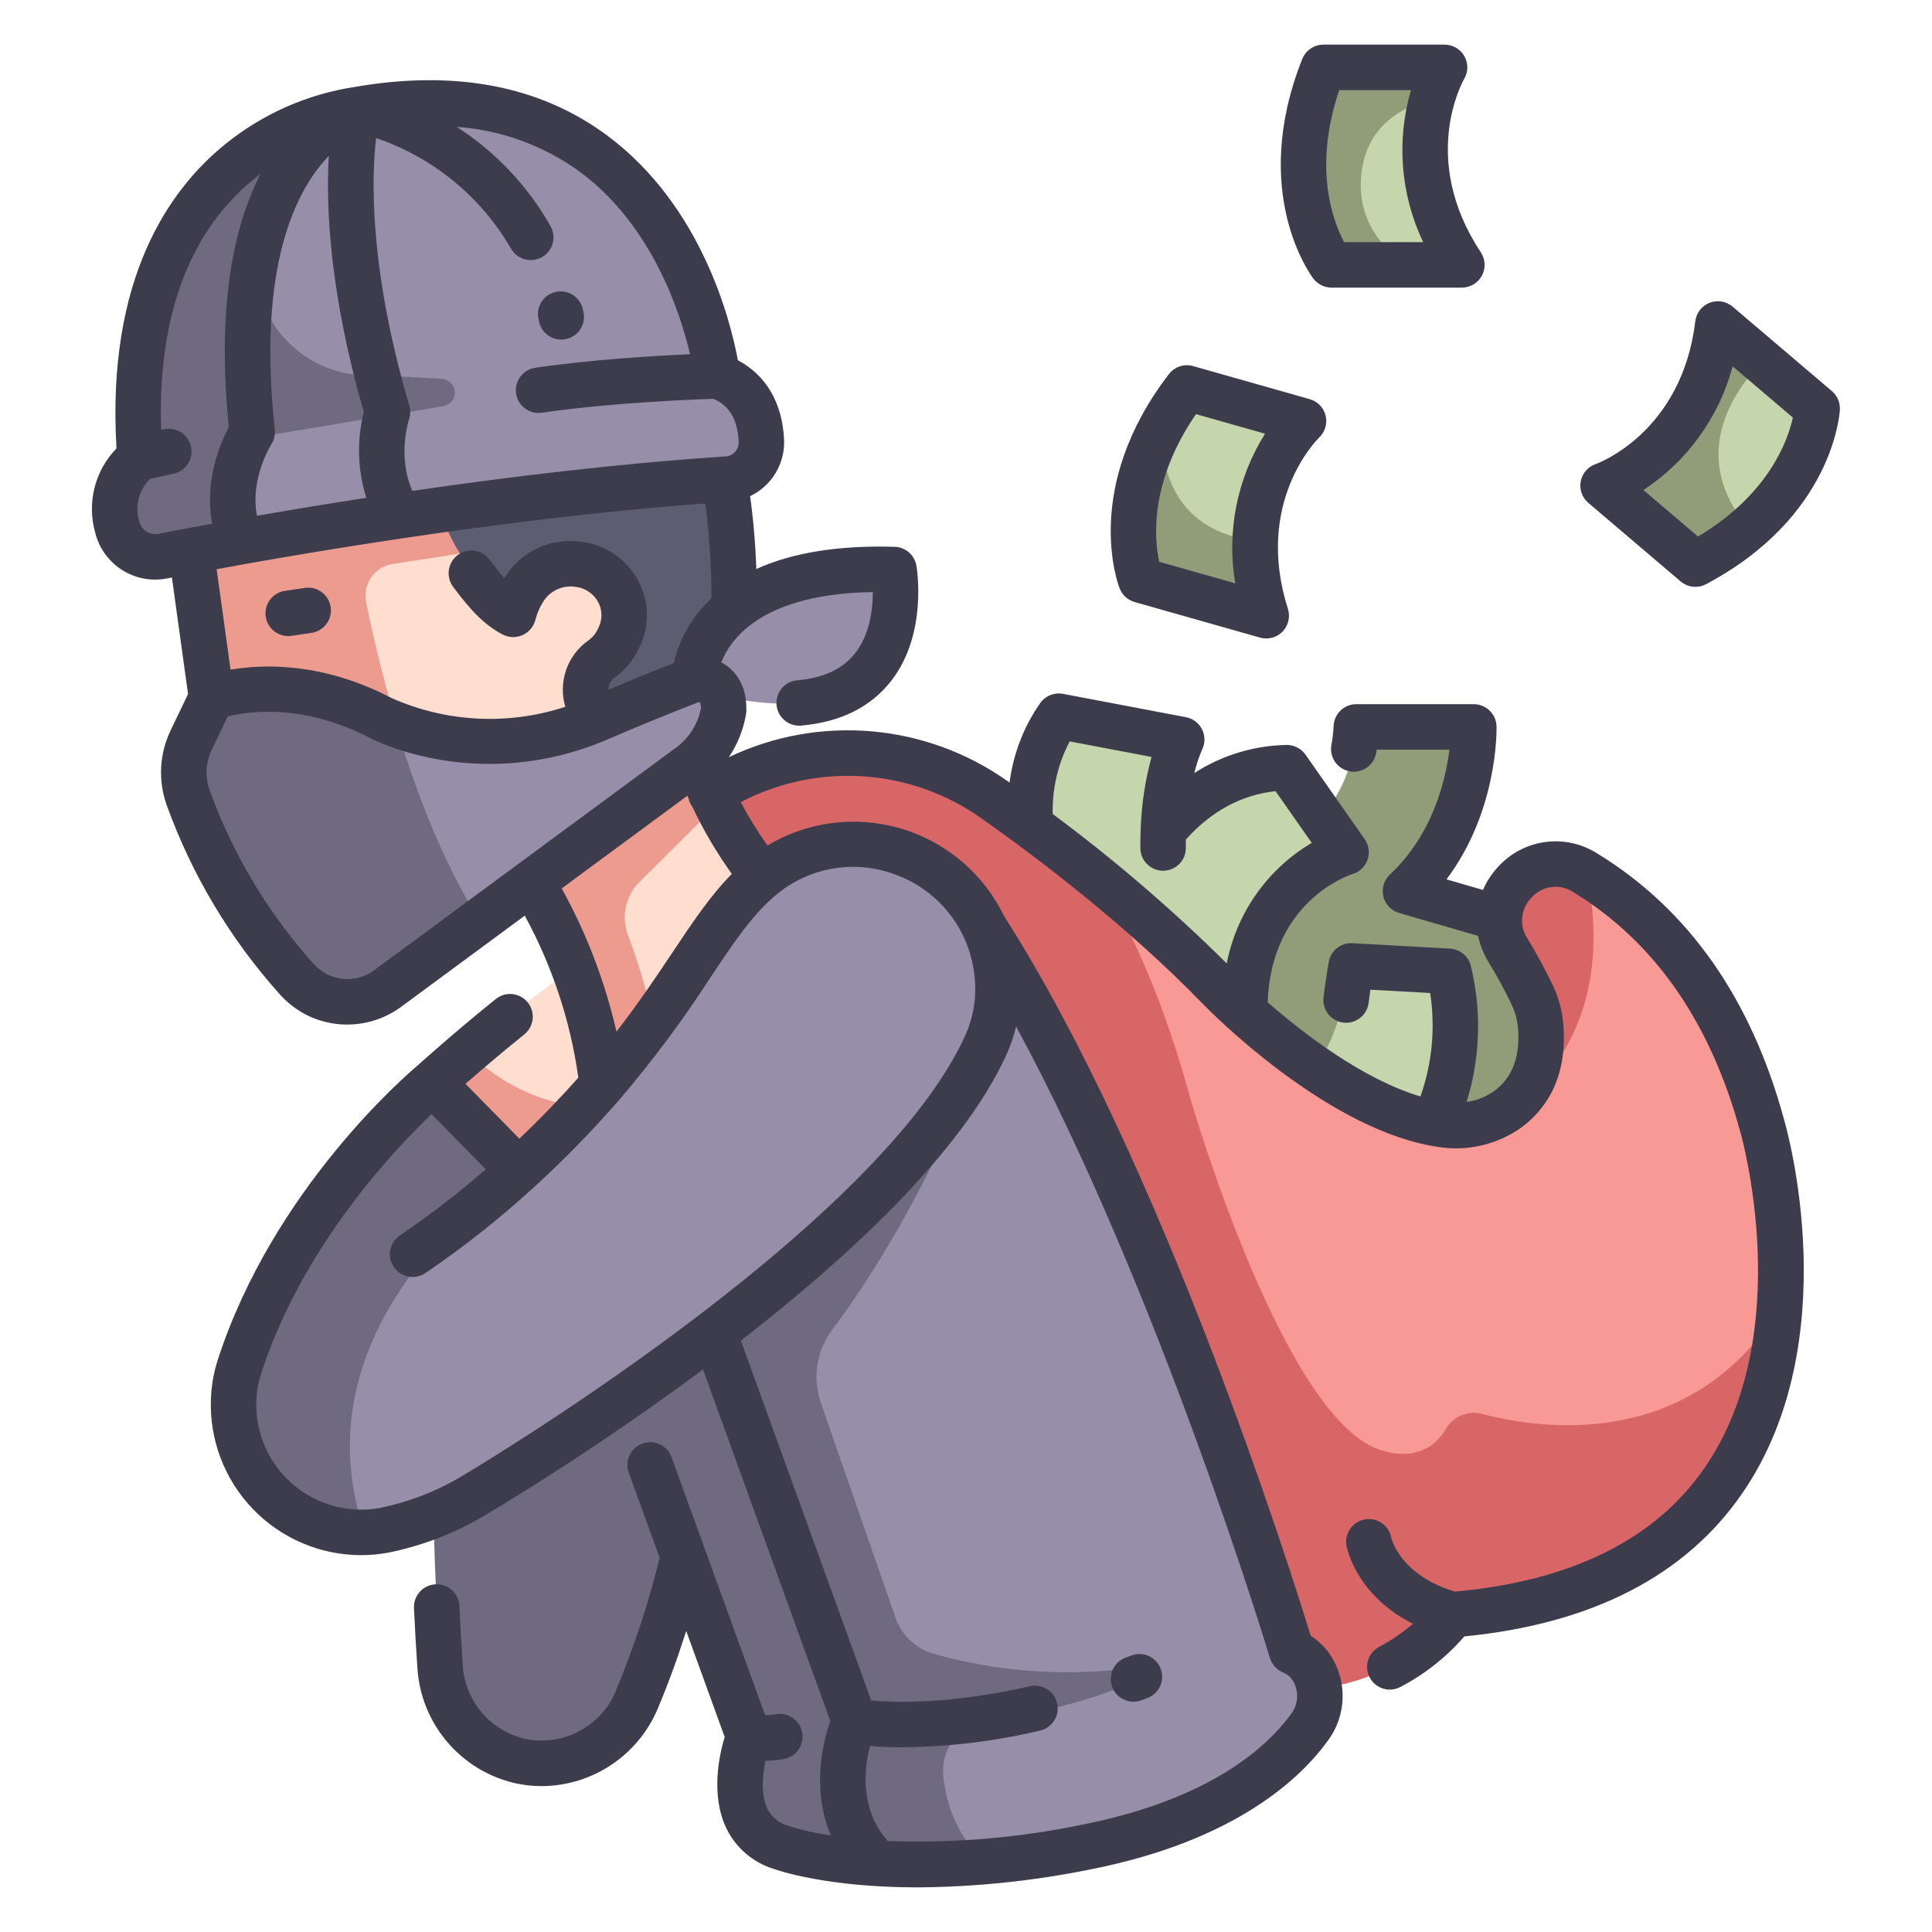
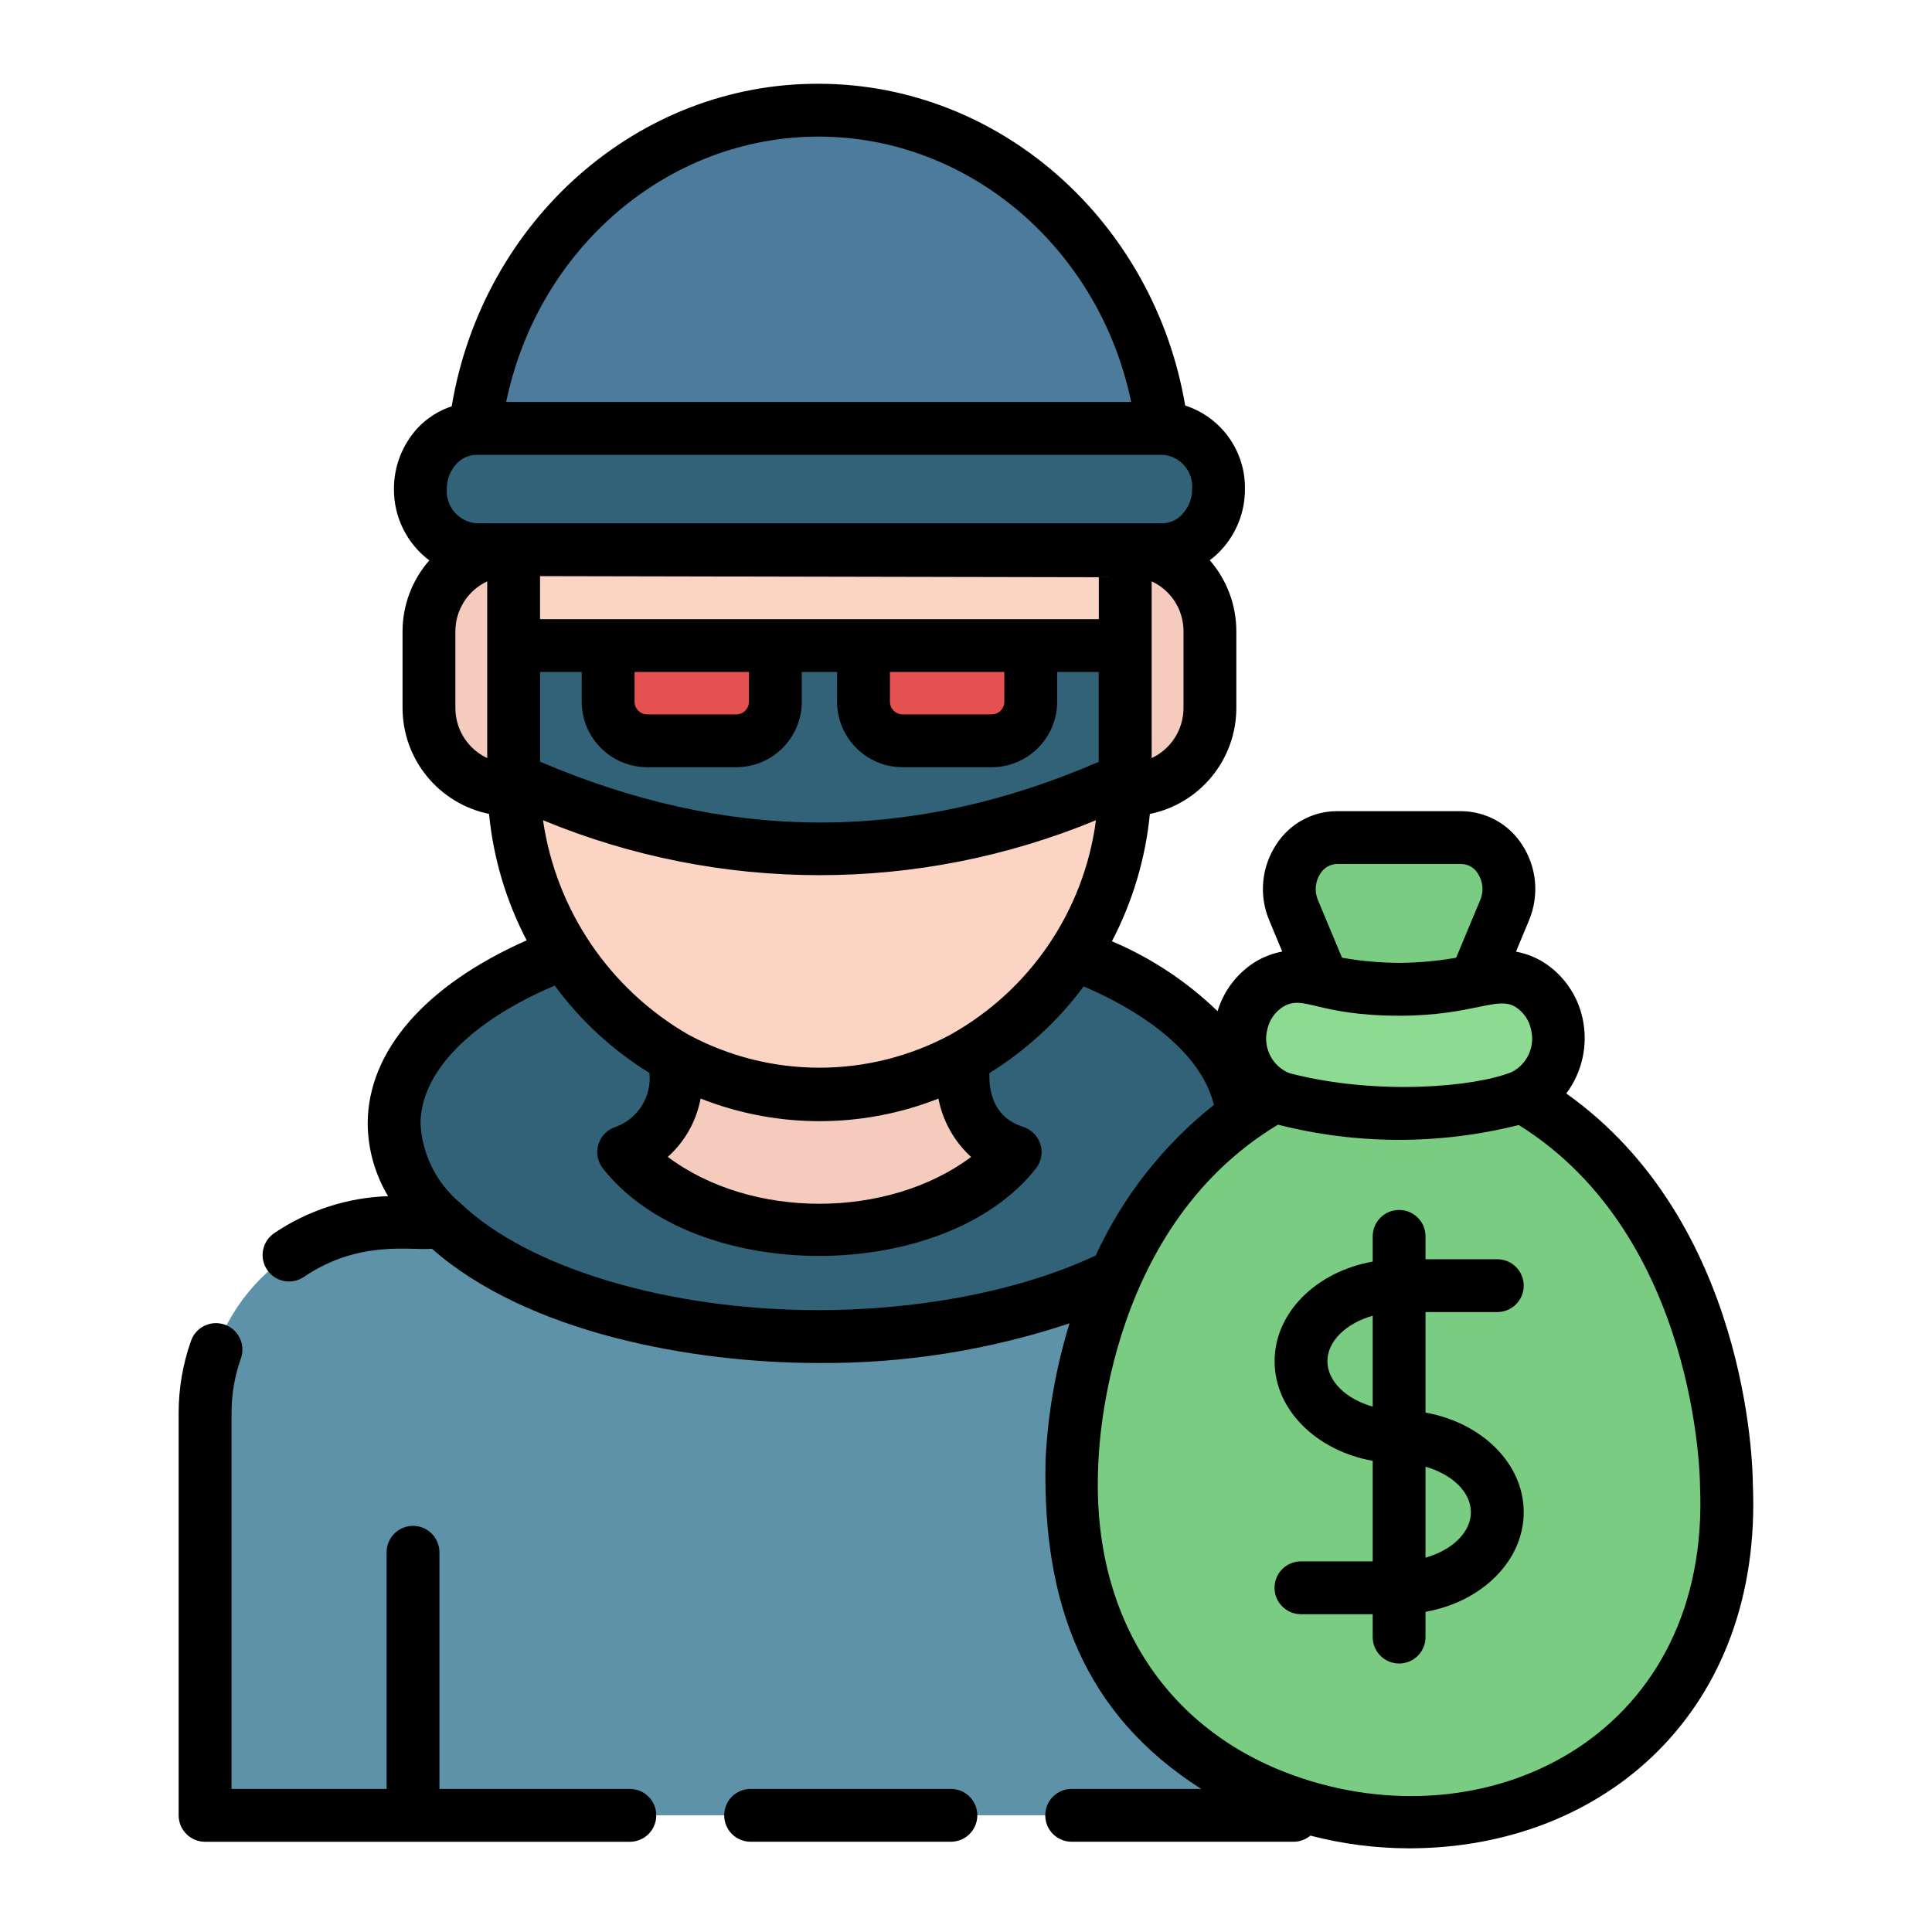
- <svg xmlns="http://www.w3.org/2000/svg" id="icon" height="512" viewBox="0 0 340 340" width="512">
-   <path d="m183.166 155.768s-5.957-17.02 3.165-29.73l21.633 4.109s-8.341 16.941 1.563 43.786z" fill="#c5d6ad" />
-   <path d="m221.394 151.976s16.455-6.118 17.3-24.05h20.674s.422 17.3-12.025 28.9l21.519 6.239s11.814 12.566 12.236 14.344 2.025 23.087 1.012 25.407-27.383 9.072-30.547 8.861-27.848-15.63-27.848-15.63l-16.242-22.116z" fill="#909d78" />
-   <path d="m195.391 164.192s7.36-28.572 31.077-29.093l10.425 14.886s-20.85 6.225-17.462 33.591z" fill="#c5d6ad" />
-   <path d="m227.52 192.206s9.362-7.157 9.311-22.279l18.139 1s5.716 19.243-8.406 35.6z" fill="#c5d6ad" />
-   <path d="m121.929 141.828s.758-.63 2.148-1.576a44.866 44.866 0 0 1 51.027.55c9.314 6.562 25.724 18.881 39.655 33.292 0 0 20.429 21.03 38.736 23.762a15.971 15.971 0 0 0 11.781-2.6c3.361-2.436 6.565-6.876 5.836-14.879a15.811 15.811 0 0 0 -1.5-5.357 88.425 88.425 0 0 0 -4.262-7.837c-5.381-8.833 4.708-19.014 13.545-13.64 12.348 7.512 24.8 20.871 31.225 44.6 0 0 23.3 79.555-54.493 86.008 0 0-11.831 17.208-35.851 12.189.002.005-73.086-86.395-97.847-154.512z" fill="#f99995" />
-   <path d="m232.9 11.856h21.329s-9.4 15.961 3.041 34.76h-22.95s-10.038-13.125-1.42-34.76z" fill="#c5d6ad" />
-   <path d="m298.355 99.275-16.246-13.821s17.5-6.067 20.208-28.446l17.476 14.868s-.859 16.501-21.438 27.399z" fill="#c5d6ad" />
-   <path d="m208.885 68.273 20.515 5.821s-13.4 12.791-6.559 34.27l-22.071-6.264s-6.07-15.363 8.115-33.827z" fill="#c5d6ad" />
-   <path d="m313.138 230.327c-15.668 24.917-41.613 21.3-52.25 18.515a5.69 5.69 0 0 0 -6.363 2.528c-3.918 6.7-11.19 3.919-11.19 3.919-17.291-4.669-33.808-61.814-33.808-61.814-4.623-16.978-10.187-29.426-15.833-38.564-7.2-5.881-13.825-10.752-18.591-14.109a44.864 44.864 0 0 0 -51.026-.55c-1.39.946-2.148 1.576-2.148 1.576 24.761 68.117 97.849 154.517 97.849 154.517 24.02 5.019 35.851-12.189 35.851-12.189 44.224-3.668 55.771-30.956 57.509-53.829z" fill="#d86667" />
-   <path d="m76.113 257.8s.165 18.3 1.345 35.551a18.09 18.09 0 0 0 13.723 16.481c.135.032.272.063.409.092a18.189 18.189 0 0 0 20.51-10.859c4.654-11.044 11.256-30.911 13.519-58.587l-7.156-10.336z" fill="#6f6a7f" />
-   <path d="m108.363 241.106 23.408 64.511s-5.928 15.545 5.579 19.454c0 0 18.481 6.9 53.7 0 24.549-4.81 35.206-15.247 39.409-21.129a9.133 9.133 0 0 0 -.055-11.009 7.549 7.549 0 0 0 -3.088-2.311s-24.244-80.881-54.175-127.555z" fill="#978faa" />
-   <path d="m76.113 190.528s15.165-13.728 27.587-22.015l14.765 25.987-27.187 19.089z" fill="#ed9b8e" />
-   <path d="m91.278 150.954s14.7 21.676 14.948 45.1l34.334-34.132s-15.593-15.635-19.972-34.859z" fill="#ffddcf" />
-   <path d="m196.582 293.839a86.327 86.327 0 0 1 -32.281-2.8 10.077 10.077 0 0 1 -6.723-6.381l-13.136-37.825a13.81 13.81 0 0 1 2.016-12.813c16.3-21.756 26.353-48.667 26.353-48.667l-13.619-2.91-4.413 2.747-46.416 55.918 23.408 64.511s-5.928 15.545 5.579 19.454c0 0 12.238 4.568 35.771 2.553a24 24 0 0 1 -7.095-15.07 8.94 8.94 0 0 1 7.92-9.872 100.447 100.447 0 0 0 23.364-5.75 1.6 1.6 0 0 0 -.728-3.095z" fill="#6f6a7f" />
-   <path d="m82.161 185.238c5.535 4.61 15.809 13.24 34.465 7.98l.726-.51-13.714-24.259a209.164 209.164 0 0 0 -21.477 16.789z" fill="#ffddcf" />
-   <path d="m126.129 141.731a62.056 62.056 0 0 1 -5.541-14.673l-29.31 23.9s14.7 21.676 14.948 45.1l10.018-9.958a110.273 110.273 0 0 0 -5.735-21.542 8.824 8.824 0 0 1 2.058-9.378z" fill="#ed9b8e" />
-   <path d="m32.729 90.356 4.49 32.427-3.581 7.474a13.189 13.189 0 0 0 -.532 10.087 97.257 97.257 0 0 0 19.277 32.138 11.952 11.952 0 0 0 15.88 1.453l50.64-39.373a15.237 15.237 0 0 0 6.522-10.135l1.318-7.908c.071-.428.124-.855.159-1.288.3-3.709 1.8-20.835-2.2-36.6z" fill="#ffddcf" />
-   <path d="m69.1 99.257 57.856-8.963a85.542 85.542 0 0 0 -2.05-11.662l-91.979 11.724 4.49 32.427-3.582 7.474a13.189 13.189 0 0 0 -.531 10.087 97.258 97.258 0 0 0 19.276 32.138 11.953 11.953 0 0 0 15.881 1.453l15.862-12.335c-11.383-18.285-17.576-44.2-19.9-55.643a5.643 5.643 0 0 1 4.677-6.7z" fill="#ed9b8e" />
-   <path d="m76 84.933a40.122 40.122 0 0 0 14.342 23.183 15.066 15.066 0 0 1 1.968-4.521c4.327-6.722 14.853-5.516 17.182 2.131a8.916 8.916 0 0 1 -.517 6.365 9.217 9.217 0 0 1 -2.975 3.759l-.086.062a6.586 6.586 0 0 0 -1.732 9.1l10.209 14.907 6.431-4.743a15.237 15.237 0 0 0 6.523-10.135l1.318-7.908c.071-.429.124-.855.158-1.288.3-3.709 1.441-21.449-2.555-37.213z" fill="#5d5d72" />
-   <path d="m28.623 97.871c14.89-2.871 59.087-10.927 99.325-13.551a6.463 6.463 0 0 0 6.048-6.7c-.18-4.208-1.742-9.324-7.741-11.456 0 0-5.882-48.547-51.351-48.057 0 0-15.335 1.481-20.132 3.245-12.183 4.483-33.303 18.208-30.148 59.228a11.344 11.344 0 0 0 -4 12.145 6.9 6.9 0 0 0 7.999 5.146z" fill="#978faa" />
-   <path d="m105.593 126.355a47.292 47.292 0 0 1 -38.568 0c-16.7-8.7-29.806-3.572-29.806-3.572l-3.581 7.474a13.189 13.189 0 0 0 -.532 10.087 97.247 97.247 0 0 0 19.277 32.138 11.952 11.952 0 0 0 15.88 1.453l52.562-38.759a15.237 15.237 0 0 0 6.523-10.135l1.318-7.908v-.018c-6.826 2.541-14.894 5.696-23.073 9.24z" fill="#978faa" />
-   <path d="m67.025 126.355c-16.7-8.7-29.806-3.572-29.806-3.572l-3.581 7.474a13.189 13.189 0 0 0 -.532 10.087 97.247 97.247 0 0 0 19.277 32.138 11.952 11.952 0 0 0 15.88 1.453l16.133-11.9c-6.535-10.351-11.378-23.232-14.777-34.564a26.307 26.307 0 0 1 -2.594-1.116z" fill="#6f6a7f" />
-   <path d="m133.262 155.056c-10.762 9.531-15.251 26.421-41.984 50.915l-15.165-15.443s-24.348 20.228-33.995 50.051a21.338 21.338 0 0 0 -.989 5.442c0 .071-.007.142-.011.214a22.469 22.469 0 0 0 26.51 23.065 49.8 49.8 0 0 0 15.327-5.859s73.707-43.244 90.393-79.2a23.969 23.969 0 0 0 2.145-12.729c-.013-.113-.026-.226-.039-.341a25.42 25.42 0 0 0 -42.192-16.115z" fill="#978faa" />
-   <path d="m91.278 205.971-15.165-15.443s-24.348 20.228-33.995 50.051a21.338 21.338 0 0 0 -.989 5.442c0 .071-.007.142-.011.214a22.477 22.477 0 0 0 23.076 23.43c-13.094-37.847 27.084-63.694 27.084-63.694z" fill="#6f6a7f" />
-   <path d="m265.276 195.259s20.14-10.9 13.987-41.484c-.122-.076-.244-.154-.366-.229-8.837-5.374-18.926 4.807-13.545 13.64a88.425 88.425 0 0 1 4.262 7.837 15.811 15.811 0 0 1 1.5 5.357c.727 8.003-2.477 12.443-5.838 14.879z" fill="#d86667" />
-   <path d="m220.926 95.212c-14.026-1.832-16.634-12.207-16.492-20.131-8.3 15.285-3.664 27.022-3.664 27.022l22.075 6.261a38.86 38.86 0 0 1 -1.919-13.152z" fill="#909d78" />
-   <path d="m239.473 32.688c0-10.2 7.178-13.916 12.565-15.266a25.67 25.67 0 0 1 2.186-5.566h-21.324c-8.613 21.635 1.425 34.76 1.425 34.76h12.949c-4.328-3.249-7.801-7.757-7.801-13.928z" fill="#909d78" />
-   <path d="m307.722 92.914c-10.715-12.554-2.68-24.042 2.38-29.283l-7.785-6.623c-2.706 22.379-20.208 28.446-20.208 28.446l16.246 13.821a49.45 49.45 0 0 0 9.367-6.361z" fill="#909d78" />
-   <path d="m41.093 95.312c-1.777-13.574 3.58-18.271 3.58-18.271l33.362-5.57a2.412 2.412 0 0 0 -.237-4.786c-4.624-.326-9.215-.516-13.46-.617a19.85 19.85 0 0 1 -18.8-24.693 48.933 48.933 0 0 1 10.28-20.357c-.389.111-.741.223-1.05.336-12.179 4.481-33.3 18.206-30.144 59.226a11.344 11.344 0 0 0 -4 12.145 6.9 6.9 0 0 0 8 5.146c3.035-.585 7.3-1.388 12.491-2.314-.009-.082-.015-.164-.022-.245z" fill="#6f6a7f" />
-   <path d="m122.2 119.814s-.1-21.084 35.134-19.589c0 0 5.5 31.145-31.972 21.875z" fill="#978faa" />
-   <g fill="#3d3c4c">
-     <path d="m234.32 50.616h22.946a4 4 0 0 0 3.336-6.208c-10.825-16.355-3.248-29.97-2.931-30.522a4 4 0 0 0 -3.446-6.03h-21.331a4 4 0 0 0 -3.716 2.52c-9.344 23.473 1.5 38.06 1.965 38.67a4 4 0 0 0 3.177 1.57zm1.362-34.76h12.63a37.615 37.615 0 0 0 2.143 26.76h-13.913c-1.893-3.542-5.542-12.934-.86-26.76z" />
-     <path d="m279.518 88.5 16.246 13.821a4 4 0 0 0 4.464.488c22.327-11.824 23.52-29.96 23.559-30.726a4 4 0 0 0 -1.4-3.255l-17.479-14.867a4 4 0 0 0 -6.562 2.567c-2.354 19.472-16.946 24.931-17.546 25.147a4 4 0 0 0 -1.281 6.826zm25.394-24.033 10.6 9.015c-.856 3.957-4.159 13.446-16.685 20.939l-9.619-8.183a37.618 37.618 0 0 0 15.704-21.77z" />
-     <path d="m199.679 105.951 22.074 6.261a4 4 0 0 0 4.9-5.061c-5.949-18.688 5.055-29.719 5.51-30.164a4 4 0 0 0 -1.67-6.741l-20.519-5.821a4 4 0 0 0 -4.264 1.411c-15.395 20.032-8.944 37.024-8.662 37.738a4 4 0 0 0 2.631 2.377zm10.8-33.069 12.15 3.447a37.609 37.609 0 0 0 -5.241 26.329l-13.388-3.797c-.855-3.924-1.8-13.955 6.475-25.979z" />
-     <path d="m16.74 93.681a10.875 10.875 0 0 0 12.641 8.119l.872-.168 2.84 20.508-3.063 6.39a17.09 17.09 0 0 0 -.7 13.143 101.326 101.326 0 0 0 20.1 33.516 15.786 15.786 0 0 0 11.67 5.117 16.038 16.038 0 0 0 9.538-3.152l21.712-16.011a83.7 83.7 0 0 1 9.43 28.5c-3 3.387-6.409 6.96-10.382 10.742l-9.478-9.653c2.464-2.15 6.167-5.321 10.314-8.669a4 4 0 1 0 -5.025-6.224c-7.365 5.945-13.183 11.184-13.73 11.679-1.7 1.423-25.426 21.715-35.167 51.829a25.342 25.342 0 0 0 -1.177 6.454l-.013.247a26.492 26.492 0 0 0 26.378 27.636 26.548 26.548 0 0 0 4.862-.45 54.227 54.227 0 0 0 16.619-6.342c1.477-.867 19.053-11.251 38.739-25.89l22.4 61.873c-1.215 3.453-3.42 11.853.111 20.134a45.975 45.975 0 0 1 -7.485-1.685l-.113-.041a5.692 5.692 0 0 1 -3.6-3.013c-1.161-2.452-.856-5.872-.319-8.41a20.739 20.739 0 0 0 3.2-.3 4 4 0 1 0 -1.369-7.882 12.851 12.851 0 0 1 -1.888.184l-10.626-29.284-.014-.039-5.817-16.031a4 4 0 1 0 -7.519 2.728l5.411 14.914a161.935 161.935 0 0 1 -7.682 23.363 14.167 14.167 0 0 1 -15.979 8.5l-.34-.077a14.169 14.169 0 0 1 -10.648-12.86c-.22-3.217-.421-6.736-.6-10.459a4 4 0 0 0 -7.991.38c.18 3.779.384 7.354.609 10.625a22.224 22.224 0 0 0 16.8 20.1l.476.107a21.65 21.65 0 0 0 4.609.5 22.278 22.278 0 0 0 20.437-13.707c1.807-4.287 3.467-8.841 4.978-13.606l6.77 18.66c-.932 3.078-2.507 10.111.256 15.986a13.72 13.72 0 0 0 8.224 7.184c.963.349 9.582 3.3 25.43 3.3a158.209 158.209 0 0 0 30.379-3.146c25.952-5.085 37.388-16.423 41.9-22.729a13.141 13.141 0 0 0 -.2-15.846 11.722 11.722 0 0 0 -2.862-2.567c-3.669-11.953-26.139-83.113-53.967-126.664a29.441 29.441 0 0 0 -41.63-12.4 69.765 69.765 0 0 1 -4.7-7.631 40.684 40.684 0 0 1 42.441 2.91c8.634 6.082 25.191 18.431 39.09 32.809.851.876 20.576 20.986 39.563 24.674.047.011.094.016.141.025.437.083.874.167 1.31.232a19.864 19.864 0 0 0 14.72-3.314c3.918-2.841 8.395-8.352 7.471-18.479a19.7 19.7 0 0 0 -1.87-6.716 92.31 92.31 0 0 0 -4.457-8.2 5.709 5.709 0 0 1 .88-7.265 5.634 5.634 0 0 1 7.169-.875c14.31 8.7 24.216 22.911 29.466 42.308.1.35 10.05 35.226-6.24 58.957-8.7 12.673-23.51 20.021-44.009 21.866-9.543-2.878-11.126-9.158-11.212-9.538a4 4 0 0 0 -7.858 1.5c.075.408 1.722 8.681 11.683 13.7a30.938 30.938 0 0 1 -5.883 4.021 4 4 0 1 0 3.714 7.085 38.423 38.423 0 0 0 11.218-8.881c22.507-2.213 38.967-10.7 48.943-25.228 18.416-26.829 7.784-64.158 7.344-65.654-5.781-21.364-16.886-37.168-33.007-46.974a13.639 13.639 0 0 0 -16.986 2.055 14.233 14.233 0 0 0 -3.013 4.433l-6.416-1.861c9.044-12.037 8.822-26.246 8.8-26.928a4 4 0 0 0 -4-3.9h-20.671a4 4 0 0 0 -4 3.814 23.916 23.916 0 0 1 -.384 3.331 4 4 0 0 0 7.864 1.476c.038-.206.075-.413.109-.621h12.8c-.666 5.306-2.913 14.928-10.474 21.976a4 4 0 0 0 1.613 6.768l13.909 4.033a14.221 14.221 0 0 0 1.8 4.564 83.83 83.83 0 0 1 4.071 7.48 11.739 11.739 0 0 1 1.125 4c.467 5.124-.946 8.918-4.2 11.276a10.846 10.846 0 0 1 -4.828 1.9 44.778 44.778 0 0 0 .7-24.123 4 4 0 0 0 -3.613-2.855l-17.184-.958a4 4 0 0 0 -4.158 3.282c-.021.114-.512 2.847-.921 6.2a4 4 0 1 0 7.941.966c.1-.8.2-1.566.3-2.264l10.523.583a37.492 37.492 0 0 1 -1.71 18.205c-10.184-3.03-20.717-11.185-26.893-16.579.676-17.89 14.375-22.383 14.953-22.564a4 4 0 0 0 2.132-6.127l-10.422-14.888a4.028 4.028 0 0 0 -3.364-1.7 31 31 0 0 0 -16.205 4.946 26.508 26.508 0 0 1 1.377-4.132 4 4 0 0 0 -2.843-5.7l-21.633-4.109a4 4 0 0 0 -4 1.6 31.4 31.4 0 0 0 -5.411 14.012c-.085-.059-.18-.128-.263-.186a48.667 48.667 0 0 0 -49.144-4.277 19.242 19.242 0 0 0 3.03-7.556 4.07 4.07 0 0 0 .053-.528c.129-3.966-1.433-6.243-2.766-7.454a7.988 7.988 0 0 0 -1.634-1.148c1.741-4.441 7.515-12.065 26.66-12.372 0 2.963-.5 7.353-3.031 10.65-2.2 2.868-5.56 4.462-10.272 4.874a4 4 0 0 0 .343 7.985q.177 0 .354-.015c6.974-.61 12.331-3.293 15.923-7.974 6.356-8.286 4.43-19.706 4.346-20.188a4 4 0 0 0 -3.823-3.3c-9.833-.292-17.973 1.025-24.341 3.905q-.021-.59-.049-1.193-.041-.914-.094-1.815c-.016-.273-.031-.545-.048-.822q-.042-.653-.09-1.3c-.016-.217-.034-.436-.052-.655q-.082-1.044-.18-2.072-.044-.448-.09-.9c-.037-.36-.074-.72-.115-1.077q-.1-.9-.218-1.813c-.03-.236-.063-.469-.095-.7-.021-.156-.042-.312-.064-.468a10.5 10.5 0 0 0 5.982-9.86c-.279-6.509-3.142-11.416-8.133-14.061-1.266-6.843-6.309-27.164-23.007-39.556-11.777-8.74-26.724-11.61-44.437-8.536a47.506 47.506 0 0 0 -22.77 10.064c-9.786 7.9-20.926 23.566-19.14 53.543a15.271 15.271 0 0 0 -3.761 14.769zm171.511 36.793 14.4 2.735a55.521 55.521 0 0 0 -1.906 12.589c0 .052 0 .1-.006.155-.042 1.073-.068 2.175-.052 3.335a4 4 0 0 0 4 3.947h.053a4 4 0 0 0 3.948-4.052c-.007-.491 0-.962 0-1.434 4.51-5.018 9.809-7.875 15.788-8.517l6.371 9.1a31.678 31.678 0 0 0 -14.962 21.215 284.73 284.73 0 0 0 -30.627-26.3 26.024 26.024 0 0 1 2.993-12.773zm-140.518-52.245a4 4 0 0 0 .633-2.63c-3.177-29.037 3.856-42.313 9.5-48.165-.52 8.854.087 23.975 6.157 45.082a27.706 27.706 0 0 0 .441 15.09c-7.024 1.085-13.523 2.165-19.243 3.16-1.268-6.532 2.479-12.484 2.512-12.537zm-4.453 21 .049-.009c7.72-1.368 17.135-2.945 27.512-4.492.1-.01.191-.025.287-.042 16.272-2.42 34.872-4.756 52.982-6.086.01.072.021.143.031.216.035.257.071.515.1.771q.1.814.2 1.645c.039.347.074.691.109 1.035q.043.411.082.827.088.926.16 1.835c.02.248.04.5.059.746.028.388.054.771.078 1.152.022.337.041.676.06 1.016q.04.72.072 1.42.03.66.054 1.326c.011.307.02.609.029.908q.027.942.042 1.9c.01.673.015 1.317.016 1.938-.051.047-.106.091-.156.139a22.127 22.127 0 0 0 -6.475 11.227c-3.985 1.562-7.839 3.129-11.514 4.685a2.683 2.683 0 0 1 1.151-2.191l.145-.1a13.227 13.227 0 0 0 4.275-5.378 12.846 12.846 0 0 0 .683-9.146 13.163 13.163 0 0 0 -10.935-9.227 13.577 13.577 0 0 0 -13.437 6.1c-.061.1-.122.192-.18.287-.732-.816-1.571-1.855-2.579-3.209a4 4 0 1 0 -6.416 4.778c3.39 4.553 5.663 6.739 8.683 8.357a4.022 4.022 0 0 0 5.794-2.666 11.384 11.384 0 0 1 1.425-3.217 5.671 5.671 0 0 1 5.608-2.5 5.176 5.176 0 0 1 4.385 3.634 5.022 5.022 0 0 1 -.351 3.587 5.274 5.274 0 0 1 -1.711 2.174 10.58 10.58 0 0 0 -4.111 11.714 42.544 42.544 0 0 1 -30.614-1.558c-12.088-6.3-22.519-5.963-28.3-4.974l-2.447-17.676q2.43-.461 5.155-.945zm22.609 71.485a7.92 7.92 0 0 1 -10.56-.938 92.992 92.992 0 0 1 -18.45-30.762 9.135 9.135 0 0 1 .366-7.03l2.824-5.894c3.525-.9 13.2-2.395 25.091 3.8.778.409 19.2 9.864 41.734.25.017-.008.035-.013.052-.021.079-.034.158-.063.238-.1 4.92-2.132 10.222-4.3 15.771-6.459a.971.971 0 0 1 .225.05 2.156 2.156 0 0 1 .173 1.041 11.284 11.284 0 0 1 -4.761 7.2c-.047.032-.095.065-.141.1zm32.964-14.367 22.117-16.309c.075.173.149.346.225.517a3.939 3.939 0 0 0 .5 1.207c.032.05.074.088.107.135a76.952 76.952 0 0 0 6.986 11.9c-3.771 3.817-6.883 8.476-10.407 13.762-2.79 4.185-5.9 8.834-9.89 13.991a97.342 97.342 0 0 0 -9.638-25.202zm126.977 137.989a3.555 3.555 0 0 1 1.462 1.111 5.13 5.13 0 0 1 -.086 6.169c-3.816 5.339-13.687 14.976-36.925 19.53a142.762 142.762 0 0 1 -34.063 2.846c-5.024-5.789-4.121-12.909-3.1-16.716 1.469.121 3.377.22 5.708.22a109.306 109.306 0 0 0 24.206-2.94 4 4 0 1 0 -1.783-7.8c-13.931 3.185-23.784 2.873-27.931 2.5l-22.932-63.328c19.111-14.849 38.719-33.049 46.587-50a28.86 28.86 0 0 0 1.848-5.277c25.053 46.21 44.445 110.4 44.66 111.119a4 4 0 0 0 2.349 2.566zm-68.055-140.352a21.274 21.274 0 0 1 13.71 17.7l.033.272a20.009 20.009 0 0 1 -1.8 10.605c-15.967 34.4-88.063 77-88.734 77.4a46.169 46.169 0 0 1 -14.091 5.41 18.469 18.469 0 0 1 -21.778-18.971l.008-.165a17.386 17.386 0 0 1 .8-4.422c7.287-22.528 23.565-39.6 30.027-45.738l9.53 9.706a157.566 157.566 0 0 1 -15.075 11.619 4 4 0 1 0 4.438 6.657 168.8 168.8 0 0 0 19.136-15.137l.026-.024a185.416 185.416 0 0 0 14.881-15.241c.072-.079.144-.156.21-.24a201.1 201.1 0 0 0 15.942-21.415c3.923-5.883 7.022-10.531 10.876-13.944a21.145 21.145 0 0 1 21.861-4.072zm-36.332-91.646c-6.174.272-17.35.928-27.222 2.377a4 4 0 1 0 1.162 7.915c12.06-1.77 26.64-2.328 30.172-2.442 1.961.848 4.232 2.648 4.445 7.605a2.468 2.468 0 0 1 -2.313 2.535h-.053a4.057 4.057 0 0 0 -.847.055l-.017.005c-18.378 1.234-37.412 3.547-54.2 6-2.7-6.1-.623-12.519-.6-12.574a4 4 0 0 0 .058-2.438c-7.111-24.2-6.64-40.145-5.844-47.081a43.594 43.594 0 0 1 23.741 19.453 4 4 0 0 0 6.959-3.948 50.093 50.093 0 0 0 -16.511-17.475 41.857 41.857 0 0 1 21.662 7.9c12.671 9.369 17.658 24.688 19.408 32.113zm-75.6-31.725c-4.563 8.9-7.764 22.841-5.571 44.551-1.471 2.754-4.369 9.436-2.927 17-3.713.676-6.913 1.281-9.484 1.776a2.906 2.906 0 0 1 -3.356-2.174 7.462 7.462 0 0 1 1.9-7.489l4.118-.912a4 4 0 1 0 -1.73-7.81l-.437.1c-.809-25.055 8.337-38.186 17.491-45.042z" />
-     <path d="m199.478 299.47a3.993 3.993 0 0 0 1.387-.249l1.095-.409a4 4 0 0 0 -2.818-7.487l-1.05.392a4 4 0 0 0 1.386 7.753z" />
-     <path d="m46.768 108.524a4 4 0 0 0 3.952 3.414 4.1 4.1 0 0 0 .591-.043l3.51-.52a4 4 0 0 0 -1.172-7.914l-3.51.52a4 4 0 0 0 -3.371 4.543z" />
-     <path d="m94.792 56.291.027.1c.022.11.043.2.06.276a4 4 0 0 0 7.793-1.812l-.027-.115c-.037-.194-.078-.351-.106-.462a4 4 0 1 0 -7.744 2.009z" />
+ <svg xmlns="http://www.w3.org/2000/svg" height="512" viewBox="0 0 128 128" width="512">
+   <g>
+     <path d="m85.708 80.98v39.29h-72.12v-26.64a12.652 12.652 0 0 1 12.65-12.65z" fill="#5e92a8" />
+     <path d="m77.2 31.547a25.5 25.5 0 0 1 -.5 4.958l-44.947-.172a25.491 25.491 0 0 1 -.468-4.963c0-.436.011-.872.046-1.308.675-12.726 10.731-22.806 22.99-22.762s22.249 10.2 22.841 22.935c.032.439.038.875.038 1.312z" fill="#4c7b9b" />
+     <path d="m33.826 36.419h5.819a0 0 0 0 1 0 0v15.9a0 0 0 0 1 0 0h-5.819a5.409 5.409 0 0 1 -5.409-5.409v-5.08a5.409 5.409 0 0 1 5.409-5.409z" fill="#f4cbbd" />
+     <path d="m74.338 36.419h5.819a0 0 0 0 1 0 0v15.9a0 0 0 0 1 0 0h-5.819a5.409 5.409 0 0 1 -5.409-5.409v-5.08a5.409 5.409 0 0 1 5.409-5.411z" fill="#f4cbbd" transform="matrix(-1 0 0 -1 149.087 88.736)" />
+     <g>
+       <ellipse cx="54.221" cy="74.456" fill="#326277" rx="28.109" ry="14.094" />
+       <path d="m67.178 76.3a5.013 5.013 0 0 1 -3.384-4.784v-7.945h-19.014v7.947a5.013 5.013 0 0 1 -3.38 4.782l-.083.026s4.061 5.161 12.974 5.161 12.974-5.161 12.974-5.161z" fill="#f4cbbd" />
+     </g>
+     <path d="m34.031 33.529v18.092c0 11.548 9.069 20.909 20.256 20.909s20.256-9.361 20.256-20.909v-18.092z" fill="#fcd4c3" />
+     <path d="m80.725 32.4a4.163 4.163 0 0 1 -1.093 2.839 3.573 3.573 0 0 1 -2.632 1.18h-45.429a3.883 3.883 0 0 1 -3.722-4.02 4.165 4.165 0 0 1 1.093-2.84 3.585 3.585 0 0 1 2.429-1.172 1.488 1.488 0 0 1 .2-.009h45.429a1.488 1.488 0 0 1 .2.009 3.9 3.9 0 0 1 3.525 4.013z" fill="#326277" />
+     <path d="m74.538 51.614q-20.164 9.3-40.507 0v-8.842h40.507z" fill="#326277" />
+     <g fill="#e55151">
+       <path d="m40.29 42.772h11.076a0 0 0 0 1 0 0v3.719a2.591 2.591 0 0 1 -2.591 2.591h-5.894a2.591 2.591 0 0 1 -2.591-2.591v-3.719a0 0 0 0 1 0 0z" />
+       <path d="m57.208 42.772h11.076a0 0 0 0 1 0 0v3.719a2.591 2.591 0 0 1 -2.591 2.591h-5.893a2.591 2.591 0 0 1 -2.591-2.591v-3.719a0 0 0 0 1 -.001 0z" />
+     </g>
+     <g>
+       <path d="m94.569 67.69h-3.751a3.146 3.146 0 0 1 -2.871-2.007l-2.244-5.4a3.388 3.388 0 0 1 2.871-4.783h8.239a3.389 3.389 0 0 1 2.871 4.793l-2.244 5.4a3.146 3.146 0 0 1 -2.871 1.997z" fill="#7acc82" />
+       <path d="m114.382 98.338s.044-24.5-21.689-28.669c-21.733 4.172-21.688 27.492-21.688 27.492-1.382 30.586 44.758 31.763 43.377 1.177z" fill="#7acc82" />
+       <path d="m92.693 73.784a30.435 30.435 0 0 1 -7.62-.978 4.146 4.146 0 0 1 -2.823-4.964 3.81 3.81 0 0 1 4.595-3.048 23.156 23.156 0 0 0 11.7 0 3.811 3.811 0 0 1 4.594 3.048 4.144 4.144 0 0 1 -2.822 4.964 30.443 30.443 0 0 1 -7.624.978z" fill="#8ddb92" />
+     </g>
+   </g>
+   <g>
+     <path d="m41.73 118.52h-12.616v-15.678a1.75 1.75 0 1 0 -3.5 0v15.678h-10.274v-24.89a10.8 10.8 0 0 1 .618-3.63 1.75 1.75 0 1 0 -3.3-1.175 14.267 14.267 0 0 0 -.822 4.807v26.64a1.75 1.75 0 0 0 1.75 1.75h28.144a1.75 1.75 0 1 0 0-3.5z" />
+     <path d="m63 118.52h-13.27a1.75 1.75 0 0 0 0 3.5h13.27a1.75 1.75 0 0 0 0-3.5z" />
+     <path d="m116.13 98.3c-.007-1.17-.334-17.307-12.357-25.854a6.143 6.143 0 0 0 1.076-4.983 5.877 5.877 0 0 0 -2.611-3.727 5.344 5.344 0 0 0 -1.8-.688l.868-2.083v-.005a5.355 5.355 0 0 0 -.489-5.035 4.824 4.824 0 0 0 -4-2.183h-8.237a4.775 4.775 0 0 0 -4.009 2.186 5.357 5.357 0 0 0 -.486 5.037l.866 2.078a5.388 5.388 0 0 0 -1.784.68 5.848 5.848 0 0 0 -2.5 3.271 22.927 22.927 0 0 0 -7-4.633 23 23 0 0 0 2.514-8.433 7.171 7.171 0 0 0 5.729-7.018v-5.08a7.162 7.162 0 0 0 -1.76-4.713 5.5 5.5 0 0 0 .761-.684 5.891 5.891 0 0 0 1.569-4.033 5.723 5.723 0 0 0 -3.958-5.533c-2.073-12.186-12.243-21.267-24.196-21.317-12.047-.088-22.34 9.057-24.4 21.369a5.424 5.424 0 0 0 -2.274 1.458 5.93 5.93 0 0 0 -1.552 4.023 5.861 5.861 0 0 0 2.344 4.728 7.121 7.121 0 0 0 -1.774 4.7v5.08a7.173 7.173 0 0 0 5.73 7.016 22.907 22.907 0 0 0 2.492 8.376c-6.717 2.978-10.532 7.338-10.532 12.16a9.542 9.542 0 0 0 1.35 4.789 14.307 14.307 0 0 0 -7.543 2.451 1.75 1.75 0 0 0 1.965 2.9c3.662-2.484 7.077-1.732 8.486-1.868 6.289 5.544 17.156 7.57 25.6 7.57a51.429 51.429 0 0 0 16.642-2.628 36.858 36.858 0 0 0 -1.593 9.116v.149c-.17 9.269 2.523 16.621 10.316 21.581h-8.583a1.75 1.75 0 0 0 0 3.5h14.71a1.735 1.735 0 0 0 1.107-.405 26.19 26.19 0 0 0 6.532.842c12.972-.002 23.443-9.157 22.781-24.157zm-28.65-40.428a1.332 1.332 0 0 1 1.1-.632h8.24a1.32 1.32 0 0 1 1.089.629 1.865 1.865 0 0 1 .165 1.75l-1.6 3.831-.106.021a22.882 22.882 0 0 1 -3.667.322h-.015a22.653 22.653 0 0 1 -3.774-.342l-1.6-3.829a1.867 1.867 0 0 1 .168-1.75zm-3.522 10.347a2.365 2.365 0 0 1 1.042-1.513c1.384-.846 2.249.588 7.7.588 4.888 0 6.481-1.335 7.707-.58a2.321 2.321 0 0 1 1.03 1.506 2.483 2.483 0 0 1 -1.268 2.8c-2.459 1.009-8.938 1.569-14.667.1a1.6 1.6 0 0 1 -.294-.12 2.468 2.468 0 0 1 -1.25-2.781zm-21 .337a18.307 18.307 0 0 1 -17.335 0 19.669 19.669 0 0 1 -9.647-14.214 47.9 47.9 0 0 0 36.634 0 19.115 19.115 0 0 1 -9.653 14.214zm-18.715 8.09a6.854 6.854 0 0 0 2.157-3.786c0-.026.015-.05.02-.075.018.007.036.011.053.018a21.47 21.47 0 0 0 15.7-.018 7.056 7.056 0 0 0 2.166 3.867c-5.503 4.112-14.539 4.159-20.097-.006zm-8.463-26.182v-5.944h2.76v1.97a4.345 4.345 0 0 0 4.34 4.34h5.9a4.345 4.345 0 0 0 4.34-4.34v-1.97h2.34v1.97a4.345 4.345 0 0 0 4.34 4.34h5.9a4.345 4.345 0 0 0 4.34-4.34v-1.97h2.75v5.957c-12.816 5.531-24.844 5.181-37.01-.013zm13.84-5.944v1.97a.841.841 0 0 1 -.84.84h-5.9a.841.841 0 0 1 -.84-.84v-1.97zm16.92 0v1.97a.841.841 0 0 1 -.84.84h-5.9a.841.841 0 0 1 -.84-.84v-1.97zm6.26-3.5h-37.02v-2.85l37.02.075zm5.61 5.89a3.668 3.668 0 0 1 -2.11 3.316v-11.711a3.634 3.634 0 0 1 2.11 3.315zm-24.167-37.86h.07c9.979.043 18.538 7.471 20.63 17.58h-41.406c2.098-10.161 10.685-17.58 20.706-17.58zm-24.02 21.7a1.819 1.819 0 0 1 1.24-.613h45.649a2.108 2.108 0 0 1 1.868 2.263 2.409 2.409 0 0 1 -.64 1.657 1.812 1.812 0 0 1 -1.34.613h-45.43a2.139 2.139 0 0 1 -1.97-2.27 2.43 2.43 0 0 1 .623-1.649zm-.053 16.16v-5.08a3.664 3.664 0 0 1 2.11-3.315v11.71a3.663 3.663 0 0 1 -2.11-3.315zm6.578 18.39c.021.028.045.053.066.082a22.337 22.337 0 0 0 6.115 5.642c.035.021.066.047.1.069a3.438 3.438 0 0 1 -2.329 3.6 1.75 1.75 0 0 0 -.757 2.718c6.109 7.776 22.655 7.683 28.692 0a1.749 1.749 0 0 0 .31-1.549 1.773 1.773 0 0 0 -1.217-1.224c-2.468-.814-2.151-3.441-2.179-3.541a22.794 22.794 0 0 0 6.193-5.671c.019-.024.04-.046.059-.071 4.82 2.068 7.937 4.911 8.62 7.851a27.3 27.3 0 0 0 -7.829 9.977c-5.473 2.556-12.305 3.617-18.372 3.617-9.92 0-19.22-2.78-23.711-7.085a7.352 7.352 0 0 1 -2.649-5.255c0-3.414 3.295-6.782 8.888-9.16zm49.51 52.514c-8.9-2.935-13.945-10.628-13.5-20.658.025-.1.09-15.529 11.912-22.645a32.451 32.451 0 0 0 15.95.024c11.86 7.38 12.008 23.635 12.008 23.8v.079c.738 16.219-13.483 23.656-26.37 19.404z" />
+     <path d="m99.2 86.928a1.75 1.75 0 0 0 0-3.5h-4.755v-1.516a1.75 1.75 0 0 0 -3.5 0v1.672c-3.713.659-6.5 3.365-6.5 6.6s2.792 5.937 6.5 6.6v6.661h-4.755a1.75 1.75 0 0 0 0 3.5h4.755v1.517a1.75 1.75 0 0 0 3.5 0v-1.674c3.714-.658 6.505-3.364 6.505-6.6s-2.791-5.937-6.505-6.6v-6.66zm-8.255 6.262c-1.74-.488-3-1.667-3-3.009s1.265-2.522 3-3.01zm6.505 7c0 1.343-1.265 2.521-3.005 3.01v-6.024c1.74.488 3.005 1.667 3.005 3.009z" />
  </g>
</svg>
